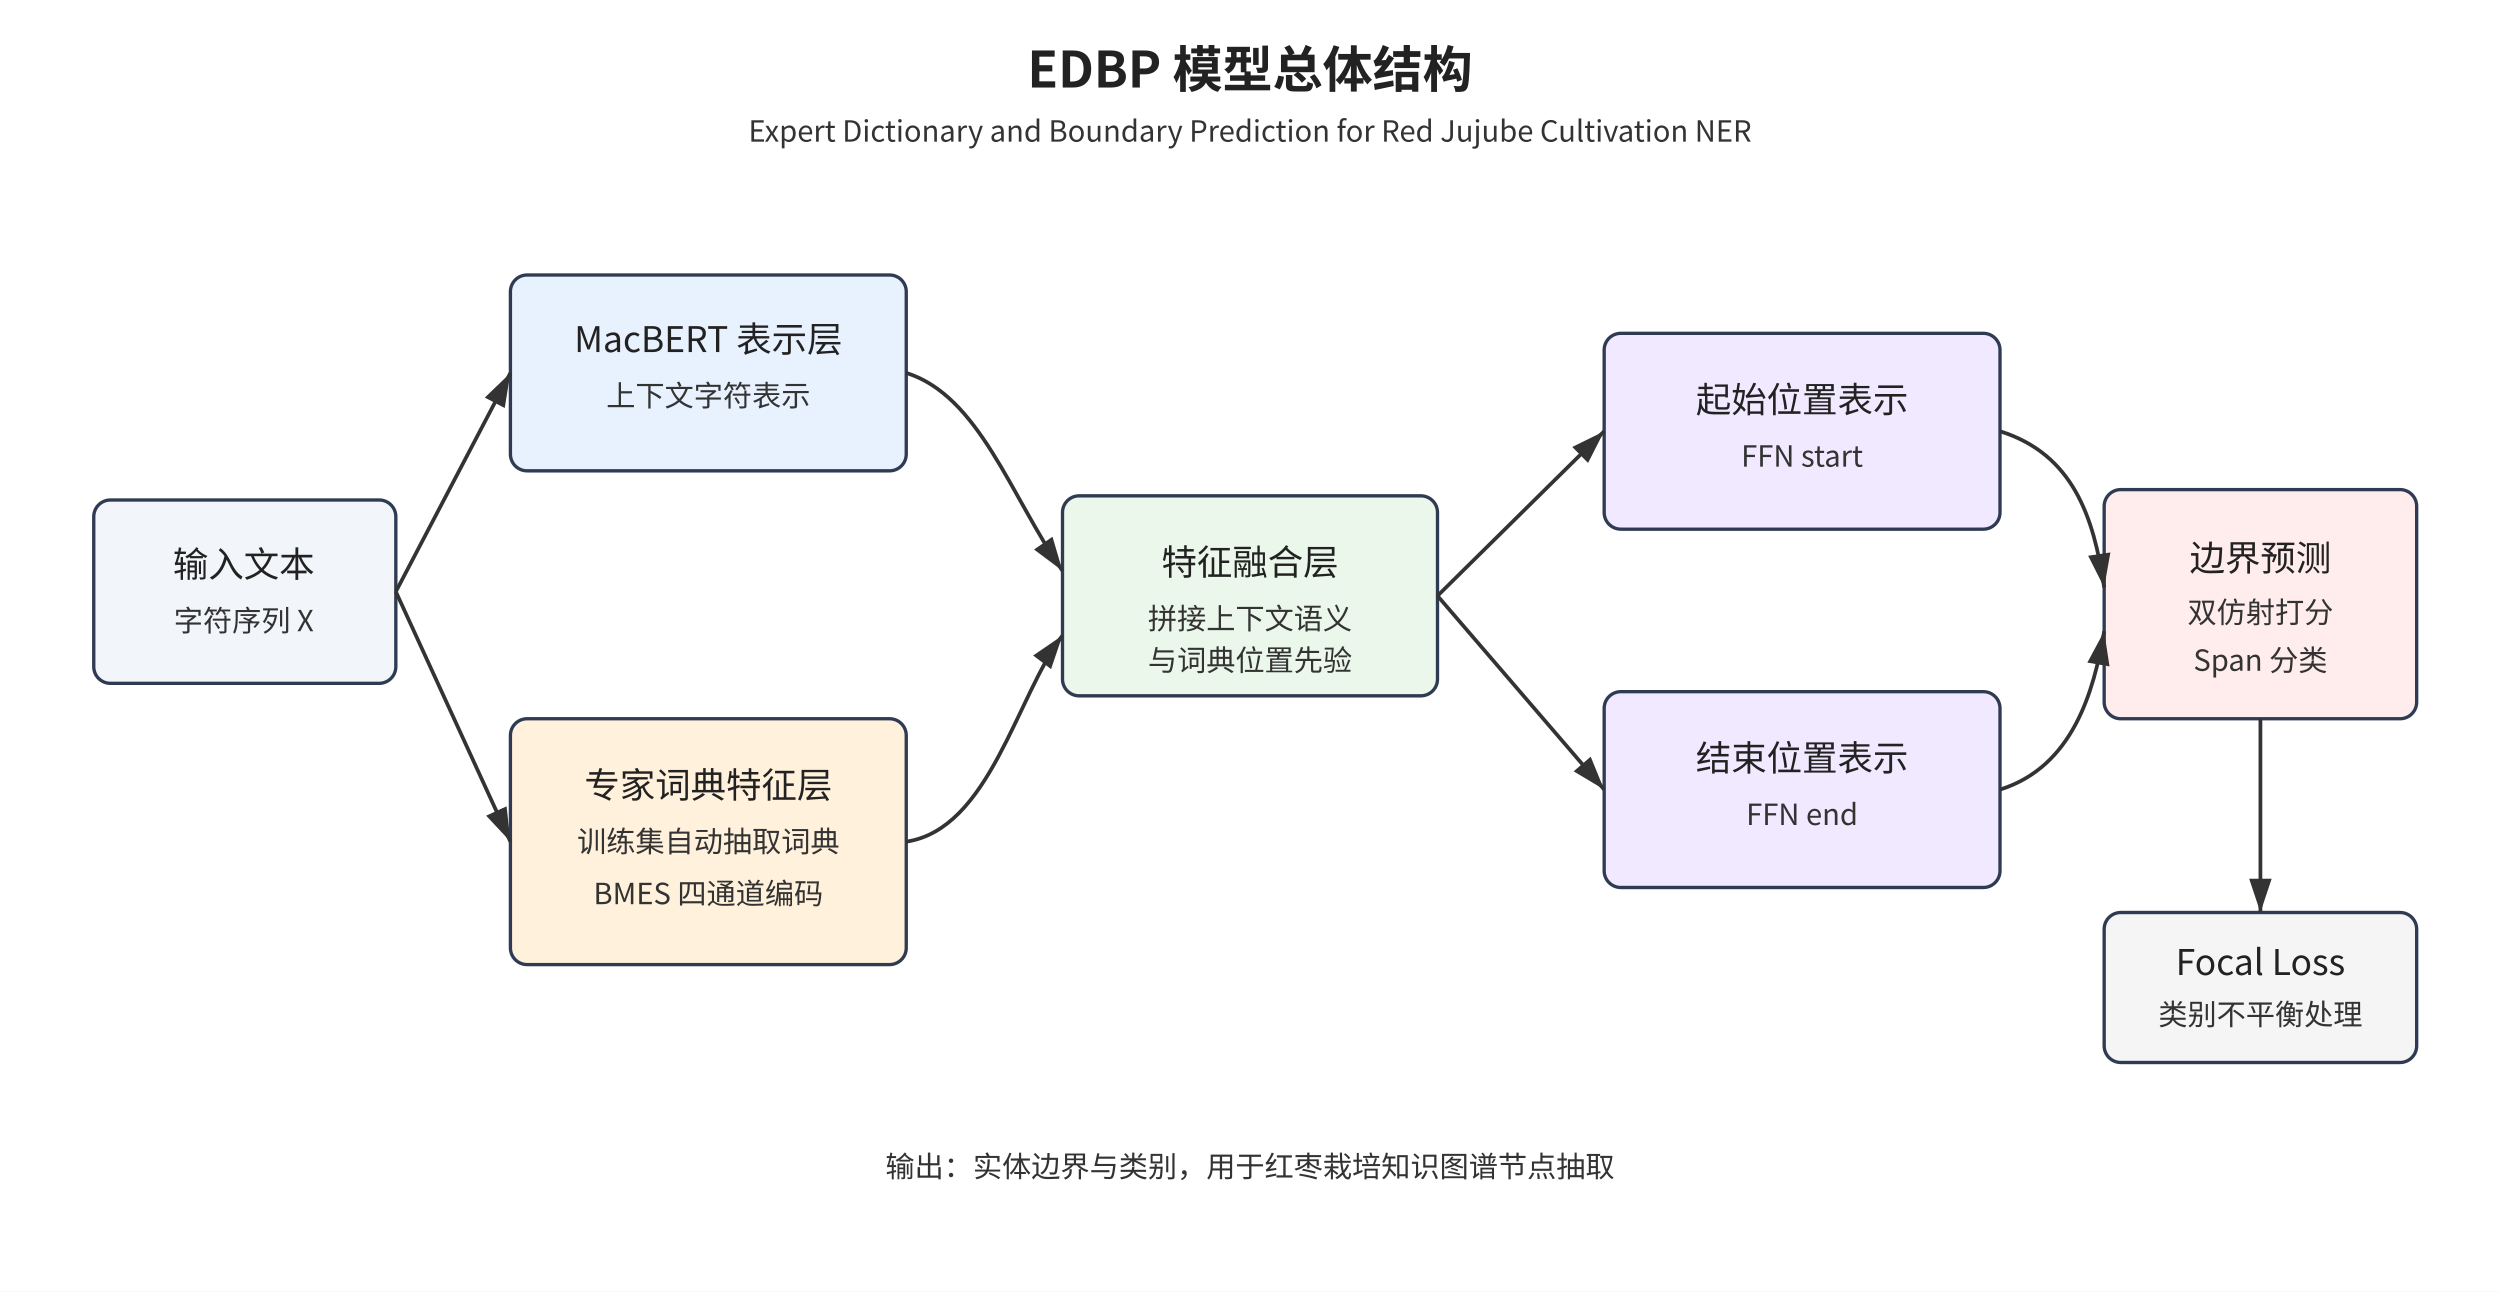
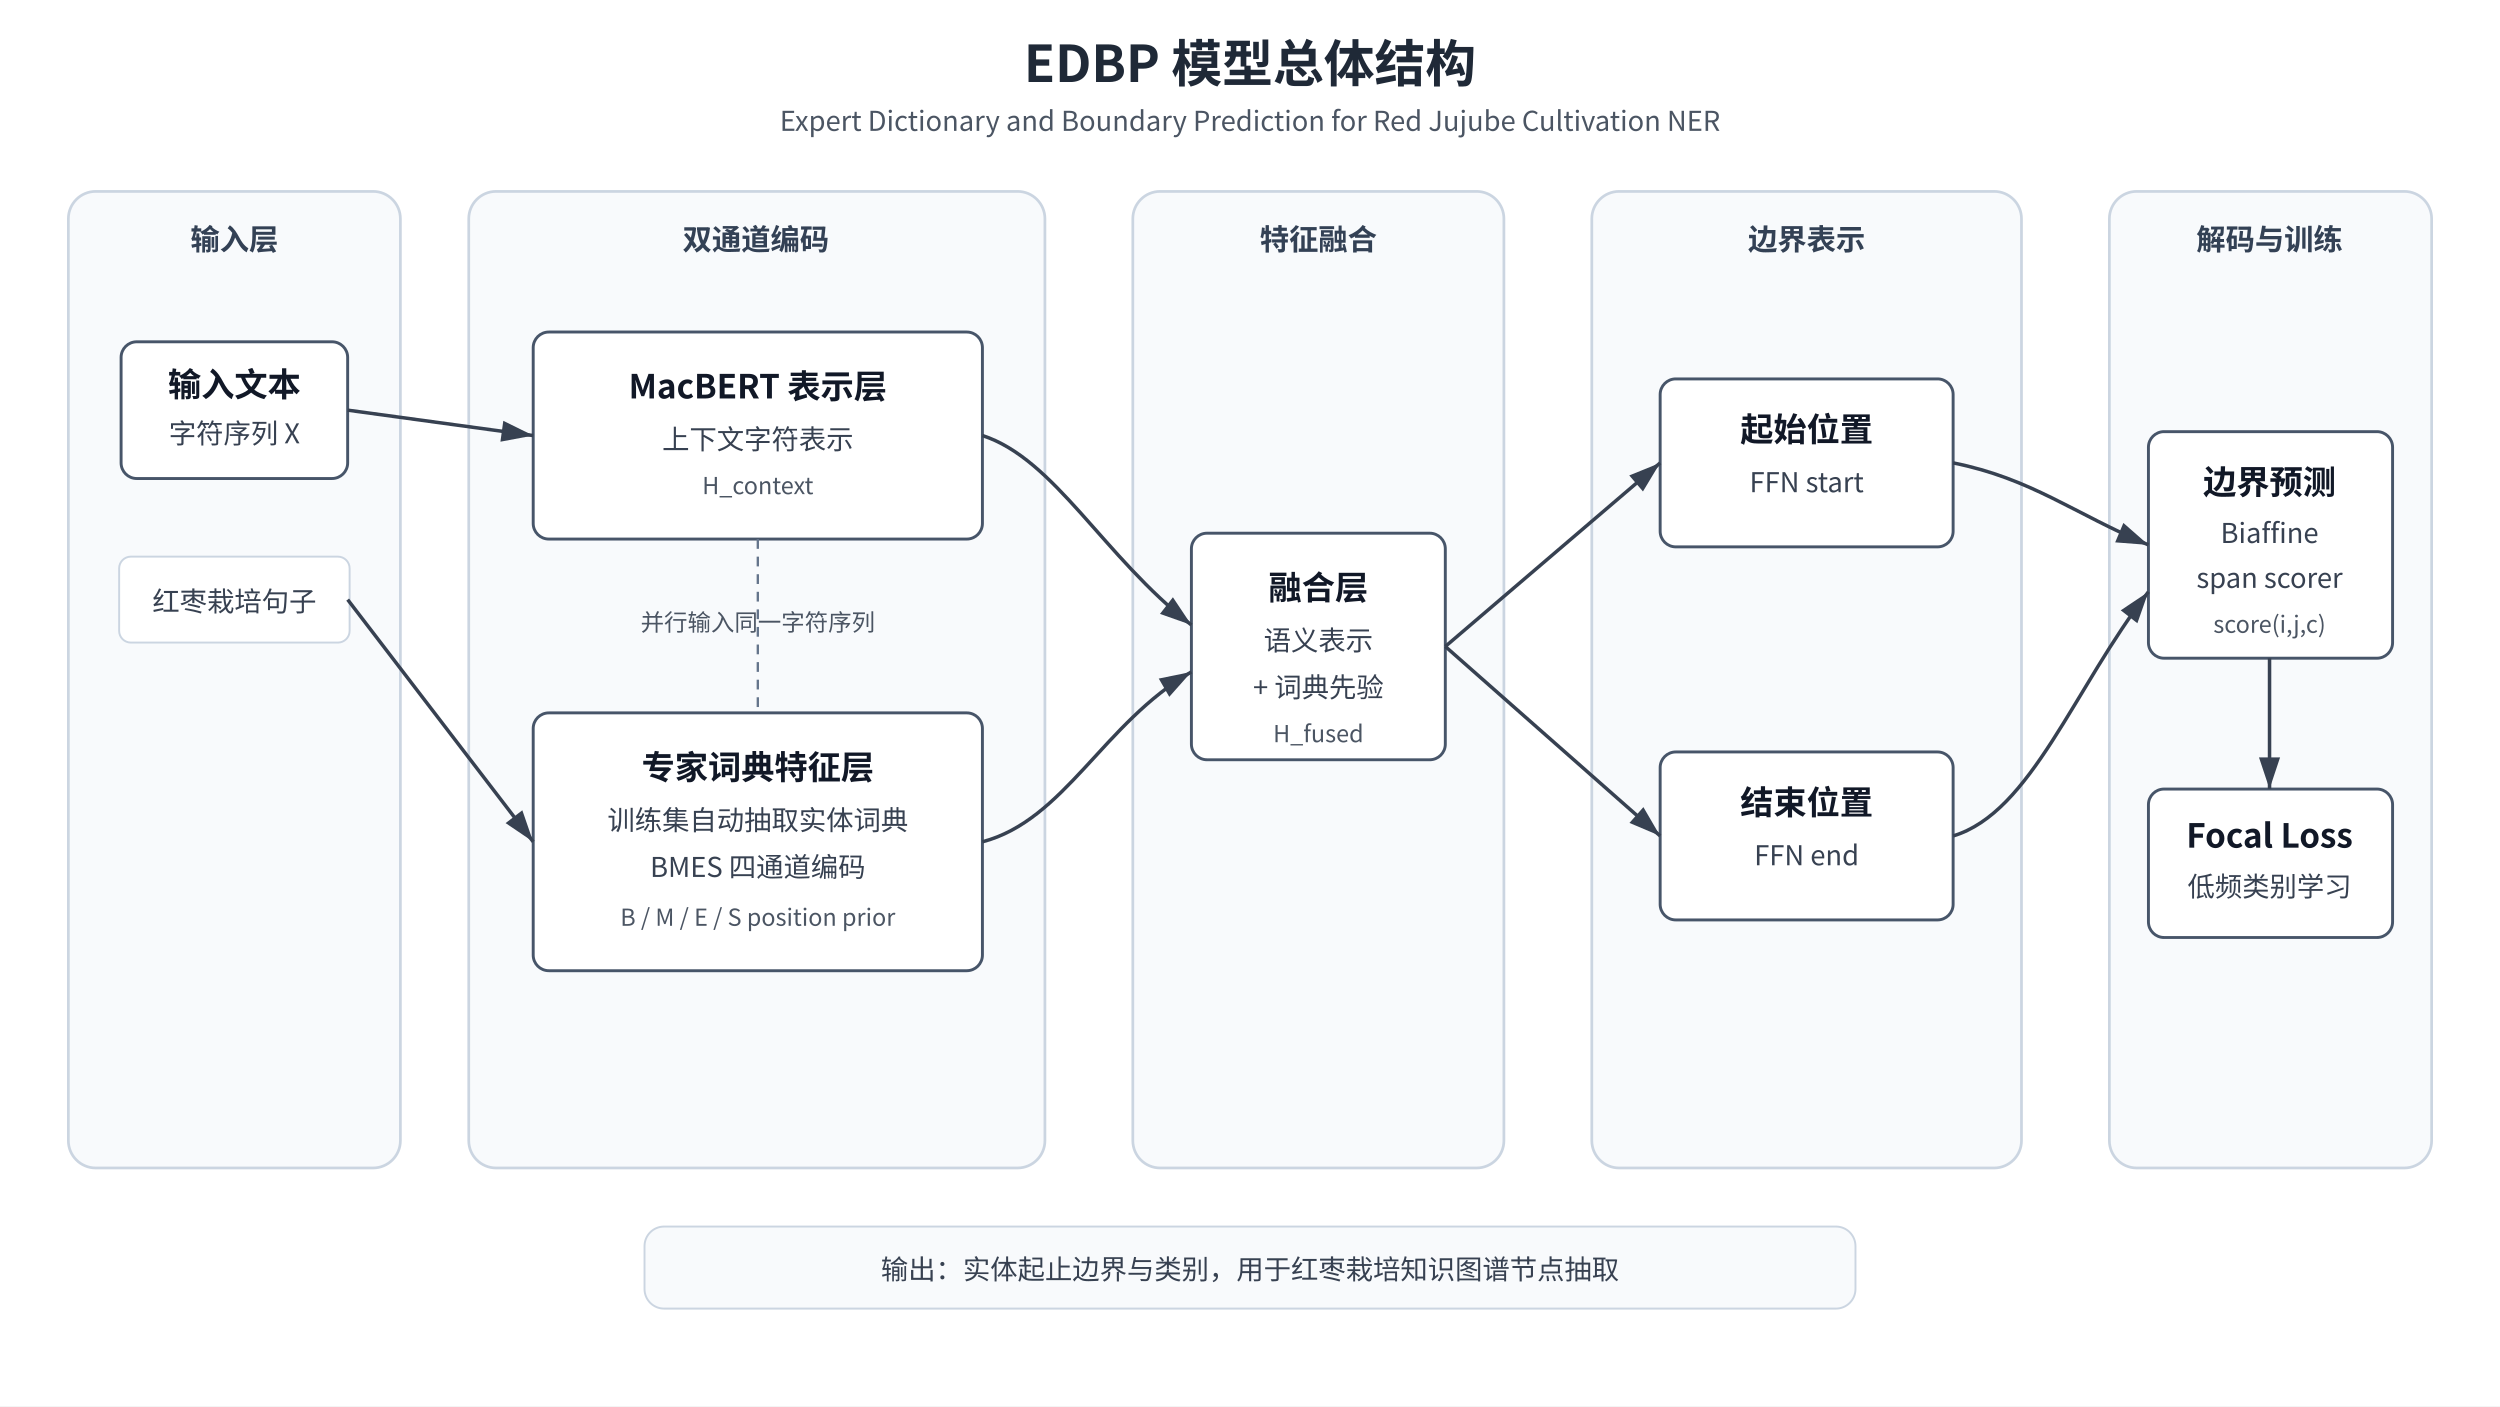
- <svg xmlns="http://www.w3.org/2000/svg" width="1200" height="620" viewBox="0 0 1200 620">
+ <svg xmlns="http://www.w3.org/2000/svg" width="1280" height="720" viewBox="0 0 1280 720">
  <defs>
    <marker id="arrow" markerWidth="10" markerHeight="10" refX="9" refY="3" orient="auto" markerUnits="strokeWidth">
-       <path d="M0,0 L0,6 L9,3 z" fill="#333" />
+       <path d="M0,0 L0,6 L9,3 z" fill="#374151" />
    </marker>
    <style>
-       .title { font-family: "Noto Sans CJK SC", "Source Han Sans SC", "Microsoft YaHei", Arial, sans-serif; font-size: 24px; font-weight: 700; fill: #222; }
-       .label { font-family: "Noto Sans CJK SC", "Source Han Sans SC", "Microsoft YaHei", Arial, sans-serif; font-size: 17px; fill: #222; }
-       .small { font-family: "Noto Sans CJK SC", "Source Han Sans SC", "Microsoft YaHei", Arial, sans-serif; font-size: 14px; fill: #333; }
-       .box { stroke: #2f3b52; stroke-width: 1.6; rx: 8; ry: 8; }
-       .line { stroke: #333; stroke-width: 1.8; fill: none; marker-end: url(#arrow); }
+       .title { font-family: "Noto Sans CJK SC", "Source Han Sans SC", "Microsoft YaHei", Arial, sans-serif; font-size: 26px; font-weight: 700; fill: #1f2937; }
+       .subtitle { font-family: "Noto Sans CJK SC", "Source Han Sans SC", "Microsoft YaHei", Arial, sans-serif; font-size: 14px; fill: #4b5563; }
+       .stage { font-family: "Noto Sans CJK SC", "Source Han Sans SC", "Microsoft YaHei", Arial, sans-serif; font-size: 15px; font-weight: 700; fill: #334155; }
+       .label { font-family: "Noto Sans CJK SC", "Source Han Sans SC", "Microsoft YaHei", Arial, sans-serif; font-size: 17px; font-weight: 700; fill: #111827; }
+       .small { font-family: "Noto Sans CJK SC", "Source Han Sans SC", "Microsoft YaHei", Arial, sans-serif; font-size: 14px; fill: #374151; }
+       .tiny { font-family: "Noto Sans CJK SC", "Source Han Sans SC", "Microsoft YaHei", Arial, sans-serif; font-size: 12px; fill: #4b5563; }
+       .panel { stroke: #cbd5e1; stroke-width: 1.4; fill: #f8fafc; }
+       .box { stroke: #475569; stroke-width: 1.5; fill: #ffffff; }
+       .line { stroke: #374151; stroke-width: 1.8; fill: none; marker-end: url(#arrow); }
+       .thin { stroke: #64748b; stroke-width: 1.2; fill: none; }
    </style>
  </defs>
-   <rect width="1200" height="620" fill="#ffffff" />
-   <text x="600" y="42" text-anchor="middle" class="title">EDBP 模型总体结构</text>
-   <text x="600" y="68" text-anchor="middle" class="small">Expert Dictionary and Boundary Prediction for Red Jujube Cultivation NER</text>
-   <rect x="45" y="240" width="145" height="88" fill="#f2f5f9" class="box" />
-   <text x="117" y="277" text-anchor="middle" class="label">输入文本</text>
-   <text x="117" y="303" text-anchor="middle" class="small">字符序列 X</text>
-   <rect x="245" y="132" width="190" height="94" fill="#e8f2ff" class="box" />
-   <text x="340" y="169" text-anchor="middle" class="label">MacBERT 表示层</text>
-   <text x="340" y="195" text-anchor="middle" class="small">上下文字符表示</text>
-   <rect x="245" y="345" width="190" height="118" fill="#fff1db" class="box" />
-   <text x="340" y="383" text-anchor="middle" class="label">专家词典特征层</text>
-   <text x="340" y="409" text-anchor="middle" class="small">训练集自动抽取词典</text>
-   <text x="340" y="434" text-anchor="middle" class="small">BMES 四通道编码</text>
-   <rect x="510" y="238" width="180" height="96" fill="#eaf7ea" class="box" />
-   <text x="600" y="276" text-anchor="middle" class="label">特征融合层</text>
-   <text x="600" y="302" text-anchor="middle" class="small">拼接上下文语义</text>
-   <text x="600" y="322" text-anchor="middle" class="small">与词典位置先验</text>
-   <rect x="770" y="160" width="190" height="94" fill="#f1e9ff" class="box" />
-   <text x="865" y="198" text-anchor="middle" class="label">起始位置表示</text>
-   <text x="865" y="224" text-anchor="middle" class="small">FFN start</text>
-   <rect x="770" y="332" width="190" height="94" fill="#f1e9ff" class="box" />
-   <text x="865" y="370" text-anchor="middle" class="label">结束位置表示</text>
-   <text x="865" y="396" text-anchor="middle" class="small">FFN end</text>
-   <rect x="1010" y="235" width="150" height="110" fill="#ffecec" class="box" />
-   <text x="1085" y="274" text-anchor="middle" class="label">边界预测</text>
-   <text x="1085" y="299" text-anchor="middle" class="small">双仿射打分</text>
-   <text x="1085" y="322" text-anchor="middle" class="small">Span 分类</text>
-   <rect x="1010" y="438" width="150" height="72" fill="#f5f5f5" class="box" />
-   <text x="1085" y="468" text-anchor="middle" class="label">Focal Loss</text>
-   <text x="1085" y="492" text-anchor="middle" class="small">类别不平衡处理</text>
-   <path d="M190 284 L245 179" class="line" />
-   <path d="M190 284 L245 404" class="line" />
-   <path d="M435 179 C470 190 485 238 510 274" class="line" />
-   <path d="M435 404 C475 398 488 334 510 305" class="line" />
-   <path d="M690 286 L770 207" class="line" />
-   <path d="M690 286 L770 379" class="line" />
-   <path d="M960 207 C995 218 1005 248 1010 282" class="line" />
-   <path d="M960 379 C995 368 1005 332 1010 303" class="line" />
-   <path d="M1085 345 L1085 438" class="line" />
-   <text x="600" y="565" text-anchor="middle" class="small">输出：实体边界与类别，用于红枣栽培知识图谱节点抽取</text>
+   <rect width="1280" height="720" fill="#ffffff" />
+   <text x="640" y="42" text-anchor="middle" class="title">EDBP 模型总体结构</text>
+   <text x="640" y="67" text-anchor="middle" class="subtitle">Expert Dictionary and Boundary Prediction for Red Jujube Cultivation NER</text>
+   <rect x="35" y="98" width="170" height="500" rx="14" class="panel" />
+   <text x="120" y="128" text-anchor="middle" class="stage">输入层</text>
+   <rect x="62" y="175" width="116" height="70" rx="8" fill="#eef2ff" class="box" />
+   <text x="120" y="203" text-anchor="middle" class="label">输入文本</text>
+   <text x="120" y="227" text-anchor="middle" class="small">字符序列 X</text>
+   <g transform="translate(61,285)">
+     <rect x="0" y="0" width="118" height="44" rx="6" fill="#fff" stroke="#cbd5e1" />
+     <text x="59" y="28" text-anchor="middle" class="small">红枣栽培句子</text>
+   </g>
+   <rect x="240" y="98" width="295" height="500" rx="14" class="panel" />
+   <text x="387" y="128" text-anchor="middle" class="stage">双通道编码</text>
+   <rect x="273" y="170" width="230" height="106" rx="8" fill="#e0f2fe" class="box" />
+   <text x="388" y="204" text-anchor="middle" class="label">MacBERT 表示层</text>
+   <text x="388" y="230" text-anchor="middle" class="small">上下文字符表示</text>
+   <text x="388" y="253" text-anchor="middle" class="tiny">H_context</text>
+   <rect x="273" y="365" width="230" height="132" rx="8" fill="#fff7ed" class="box" />
+   <text x="388" y="399" text-anchor="middle" class="label">专家词典特征层</text>
+   <text x="388" y="425" text-anchor="middle" class="small">训练集自动抽取实体词典</text>
+   <text x="388" y="449" text-anchor="middle" class="small">BMES 四通道编码</text>
+   <text x="388" y="474" text-anchor="middle" class="tiny">B / M / E / S position prior</text>
+   <rect x="580" y="98" width="190" height="500" rx="14" class="panel" />
+   <text x="675" y="128" text-anchor="middle" class="stage">特征融合</text>
+   <rect x="610" y="273" width="130" height="116" rx="8" fill="#ecfdf5" class="box" />
+   <text x="675" y="307" text-anchor="middle" class="label">融合层</text>
+   <text x="675" y="333" text-anchor="middle" class="small">语义表示</text>
+   <text x="675" y="357" text-anchor="middle" class="small">+ 词典先验</text>
+   <text x="675" y="380" text-anchor="middle" class="tiny">H_fused</text>
+   <rect x="815" y="98" width="220" height="500" rx="14" class="panel" />
+   <text x="925" y="128" text-anchor="middle" class="stage">边界表示</text>
+   <rect x="850" y="194" width="150" height="86" rx="8" fill="#f3e8ff" class="box" />
+   <text x="925" y="226" text-anchor="middle" class="label">起始位置</text>
+   <text x="925" y="252" text-anchor="middle" class="small">FFN start</text>
+   <rect x="850" y="385" width="150" height="86" rx="8" fill="#f3e8ff" class="box" />
+   <text x="925" y="417" text-anchor="middle" class="label">结束位置</text>
+   <text x="925" y="443" text-anchor="middle" class="small">FFN end</text>
+   <rect x="1080" y="98" width="165" height="500" rx="14" class="panel" />
+   <text x="1162" y="128" text-anchor="middle" class="stage">解码与训练</text>
+   <rect x="1100" y="221" width="125" height="116" rx="8" fill="#fee2e2" class="box" />
+   <text x="1162" y="253" text-anchor="middle" class="label">边界预测</text>
+   <text x="1162" y="278" text-anchor="middle" class="small">Biaffine</text>
+   <text x="1162" y="301" text-anchor="middle" class="small">span scorer</text>
+   <text x="1162" y="324" text-anchor="middle" class="tiny">score(i,j,c)</text>
+   <rect x="1100" y="404" width="125" height="76" rx="8" fill="#f1f5f9" class="box" />
+   <text x="1162" y="434" text-anchor="middle" class="label">Focal Loss</text>
+   <text x="1162" y="459" text-anchor="middle" class="small">低频类别学习</text>
+   <path d="M178 210 L273 223" class="line" />
+   <path d="M178 307 L273 431" class="line" />
+   <path d="M503 223 C540 235 565 285 610 320" class="line" />
+   <path d="M503 431 C545 420 565 370 610 344" class="line" />
+   <path d="M740 331 L850 237" class="line" />
+   <path d="M740 331 L850 428" class="line" />
+   <path d="M1000 237 C1040 245 1062 263 1100 279" class="line" />
+   <path d="M1000 428 C1040 416 1062 352 1100 303" class="line" />
+   <path d="M1162 337 L1162 404" class="line" />
+   <line x1="388" y1="276" x2="388" y2="365" class="thin" stroke-dasharray="5 4" />
+   <text x="388" y="323" text-anchor="middle" class="tiny">并行输入同一字符序列</text>
+   <rect x="330" y="628" width="620" height="42" rx="10" fill="#f8fafc" stroke="#cbd5e1" />
+   <text x="640" y="655" text-anchor="middle" class="small">输出：实体起止边界与类别，用于红枣栽培知识图谱节点抽取</text>
</svg>
